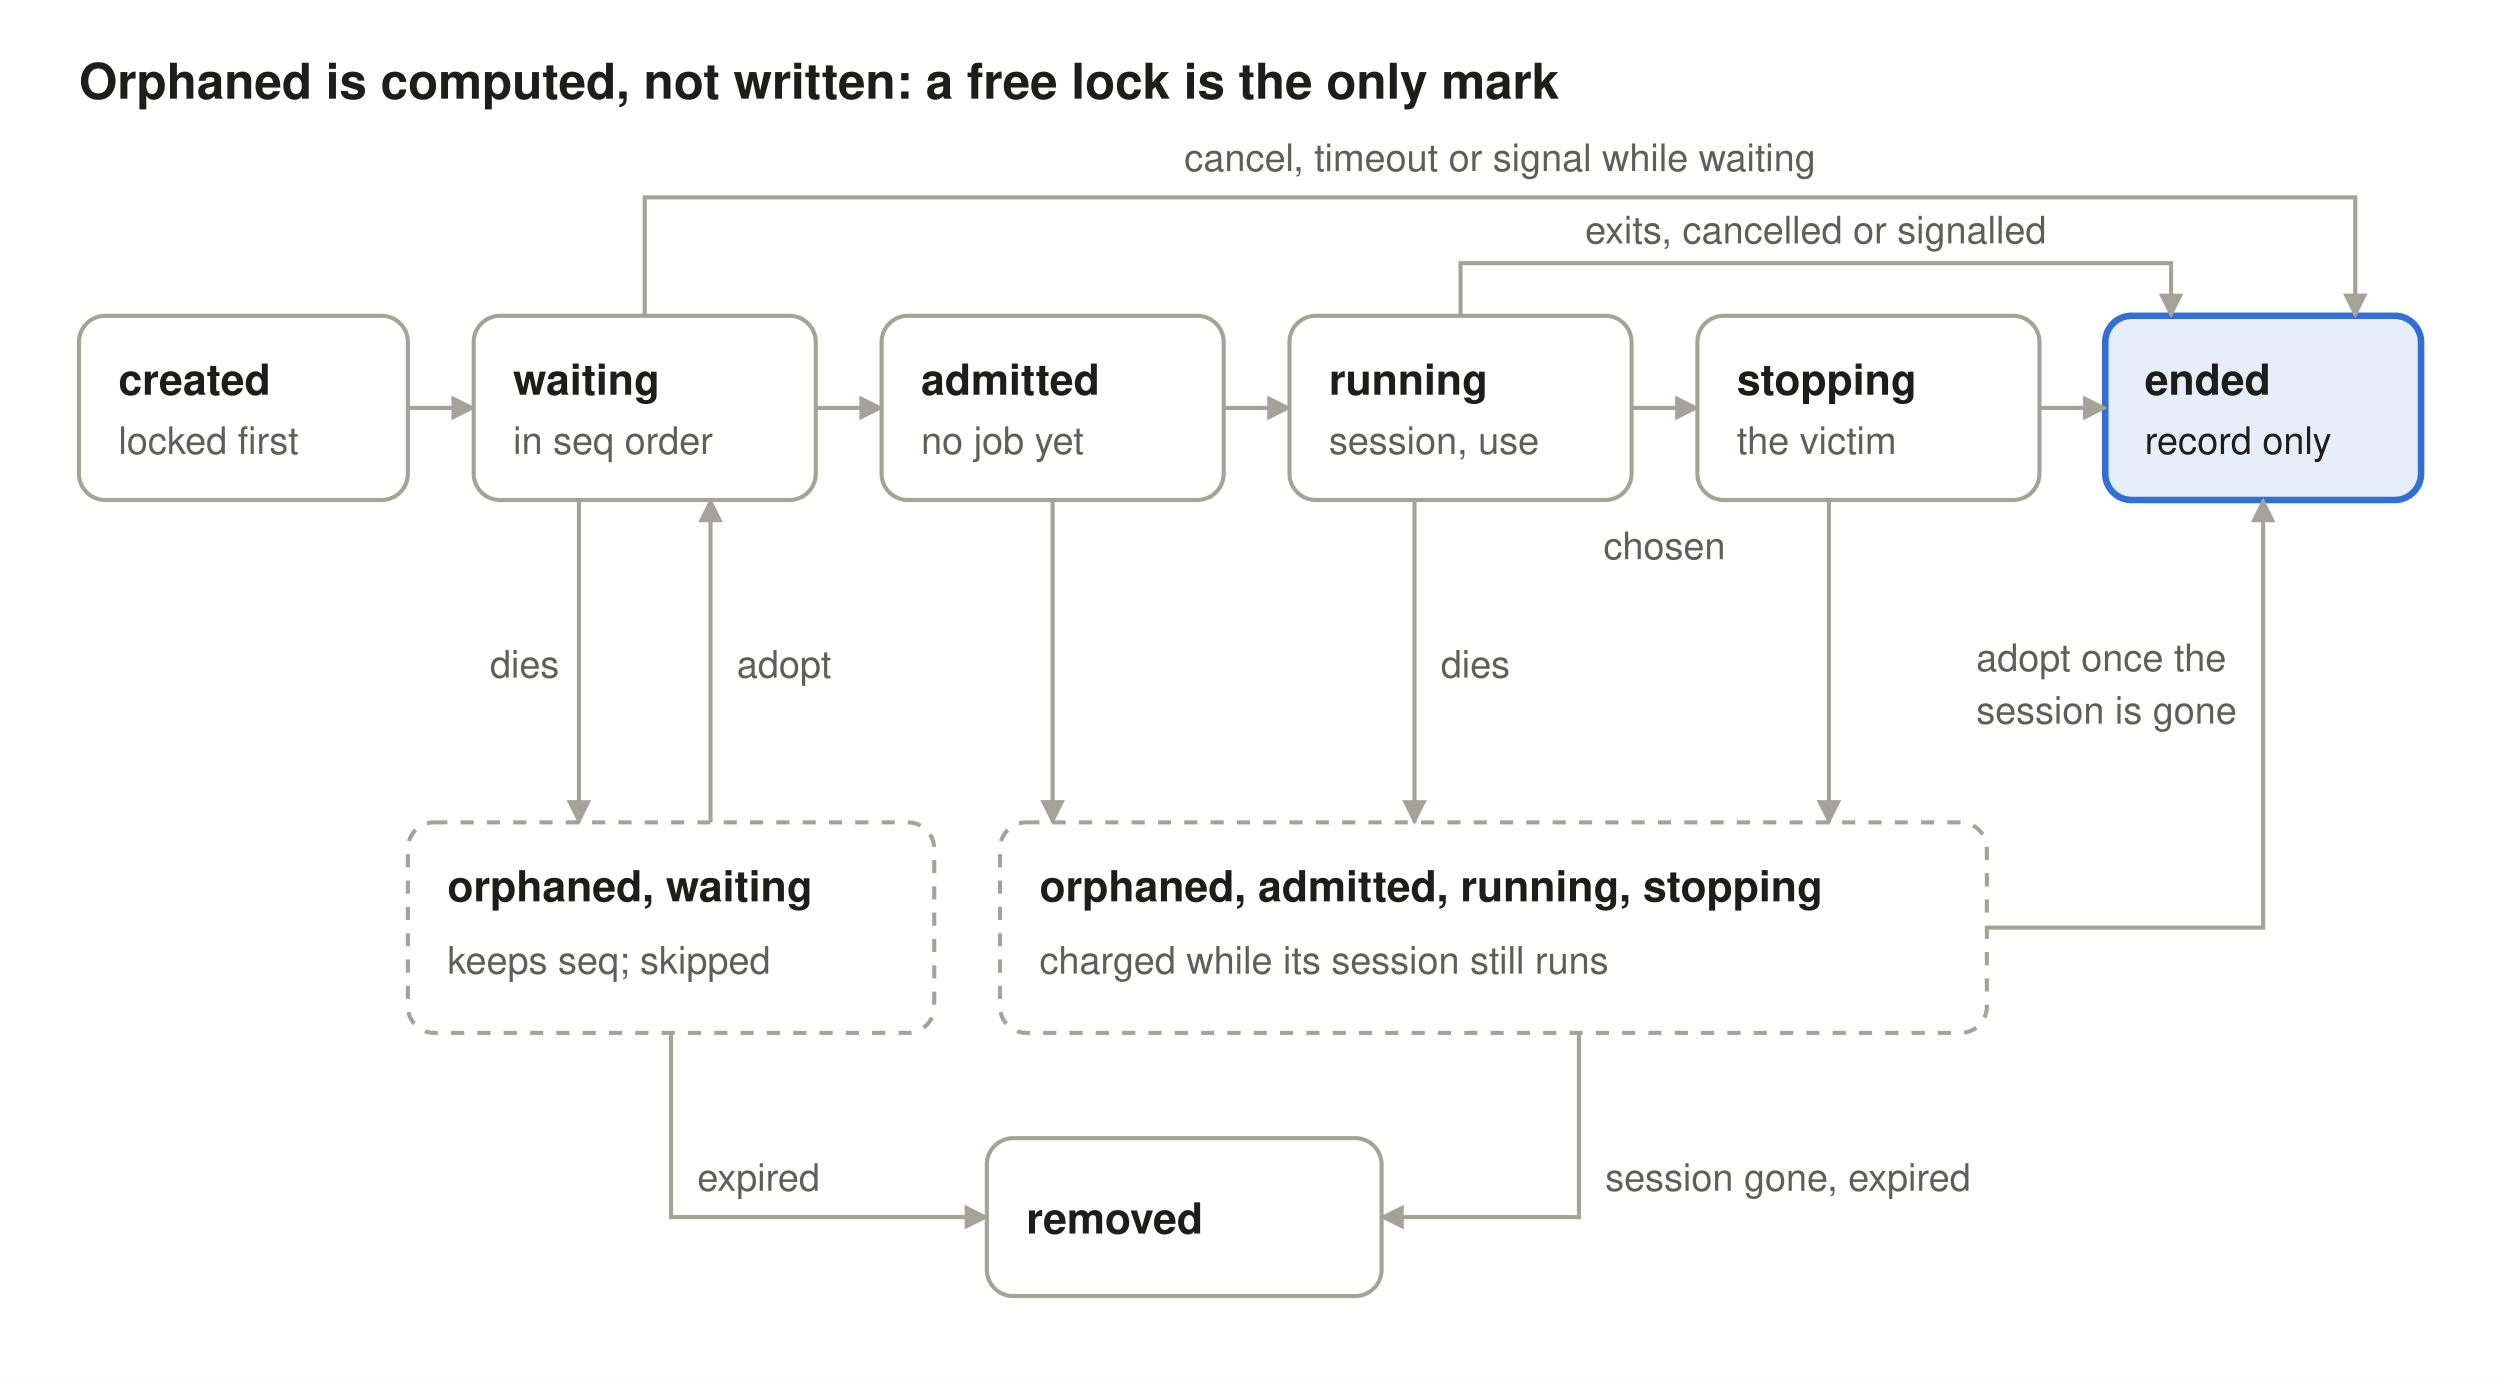
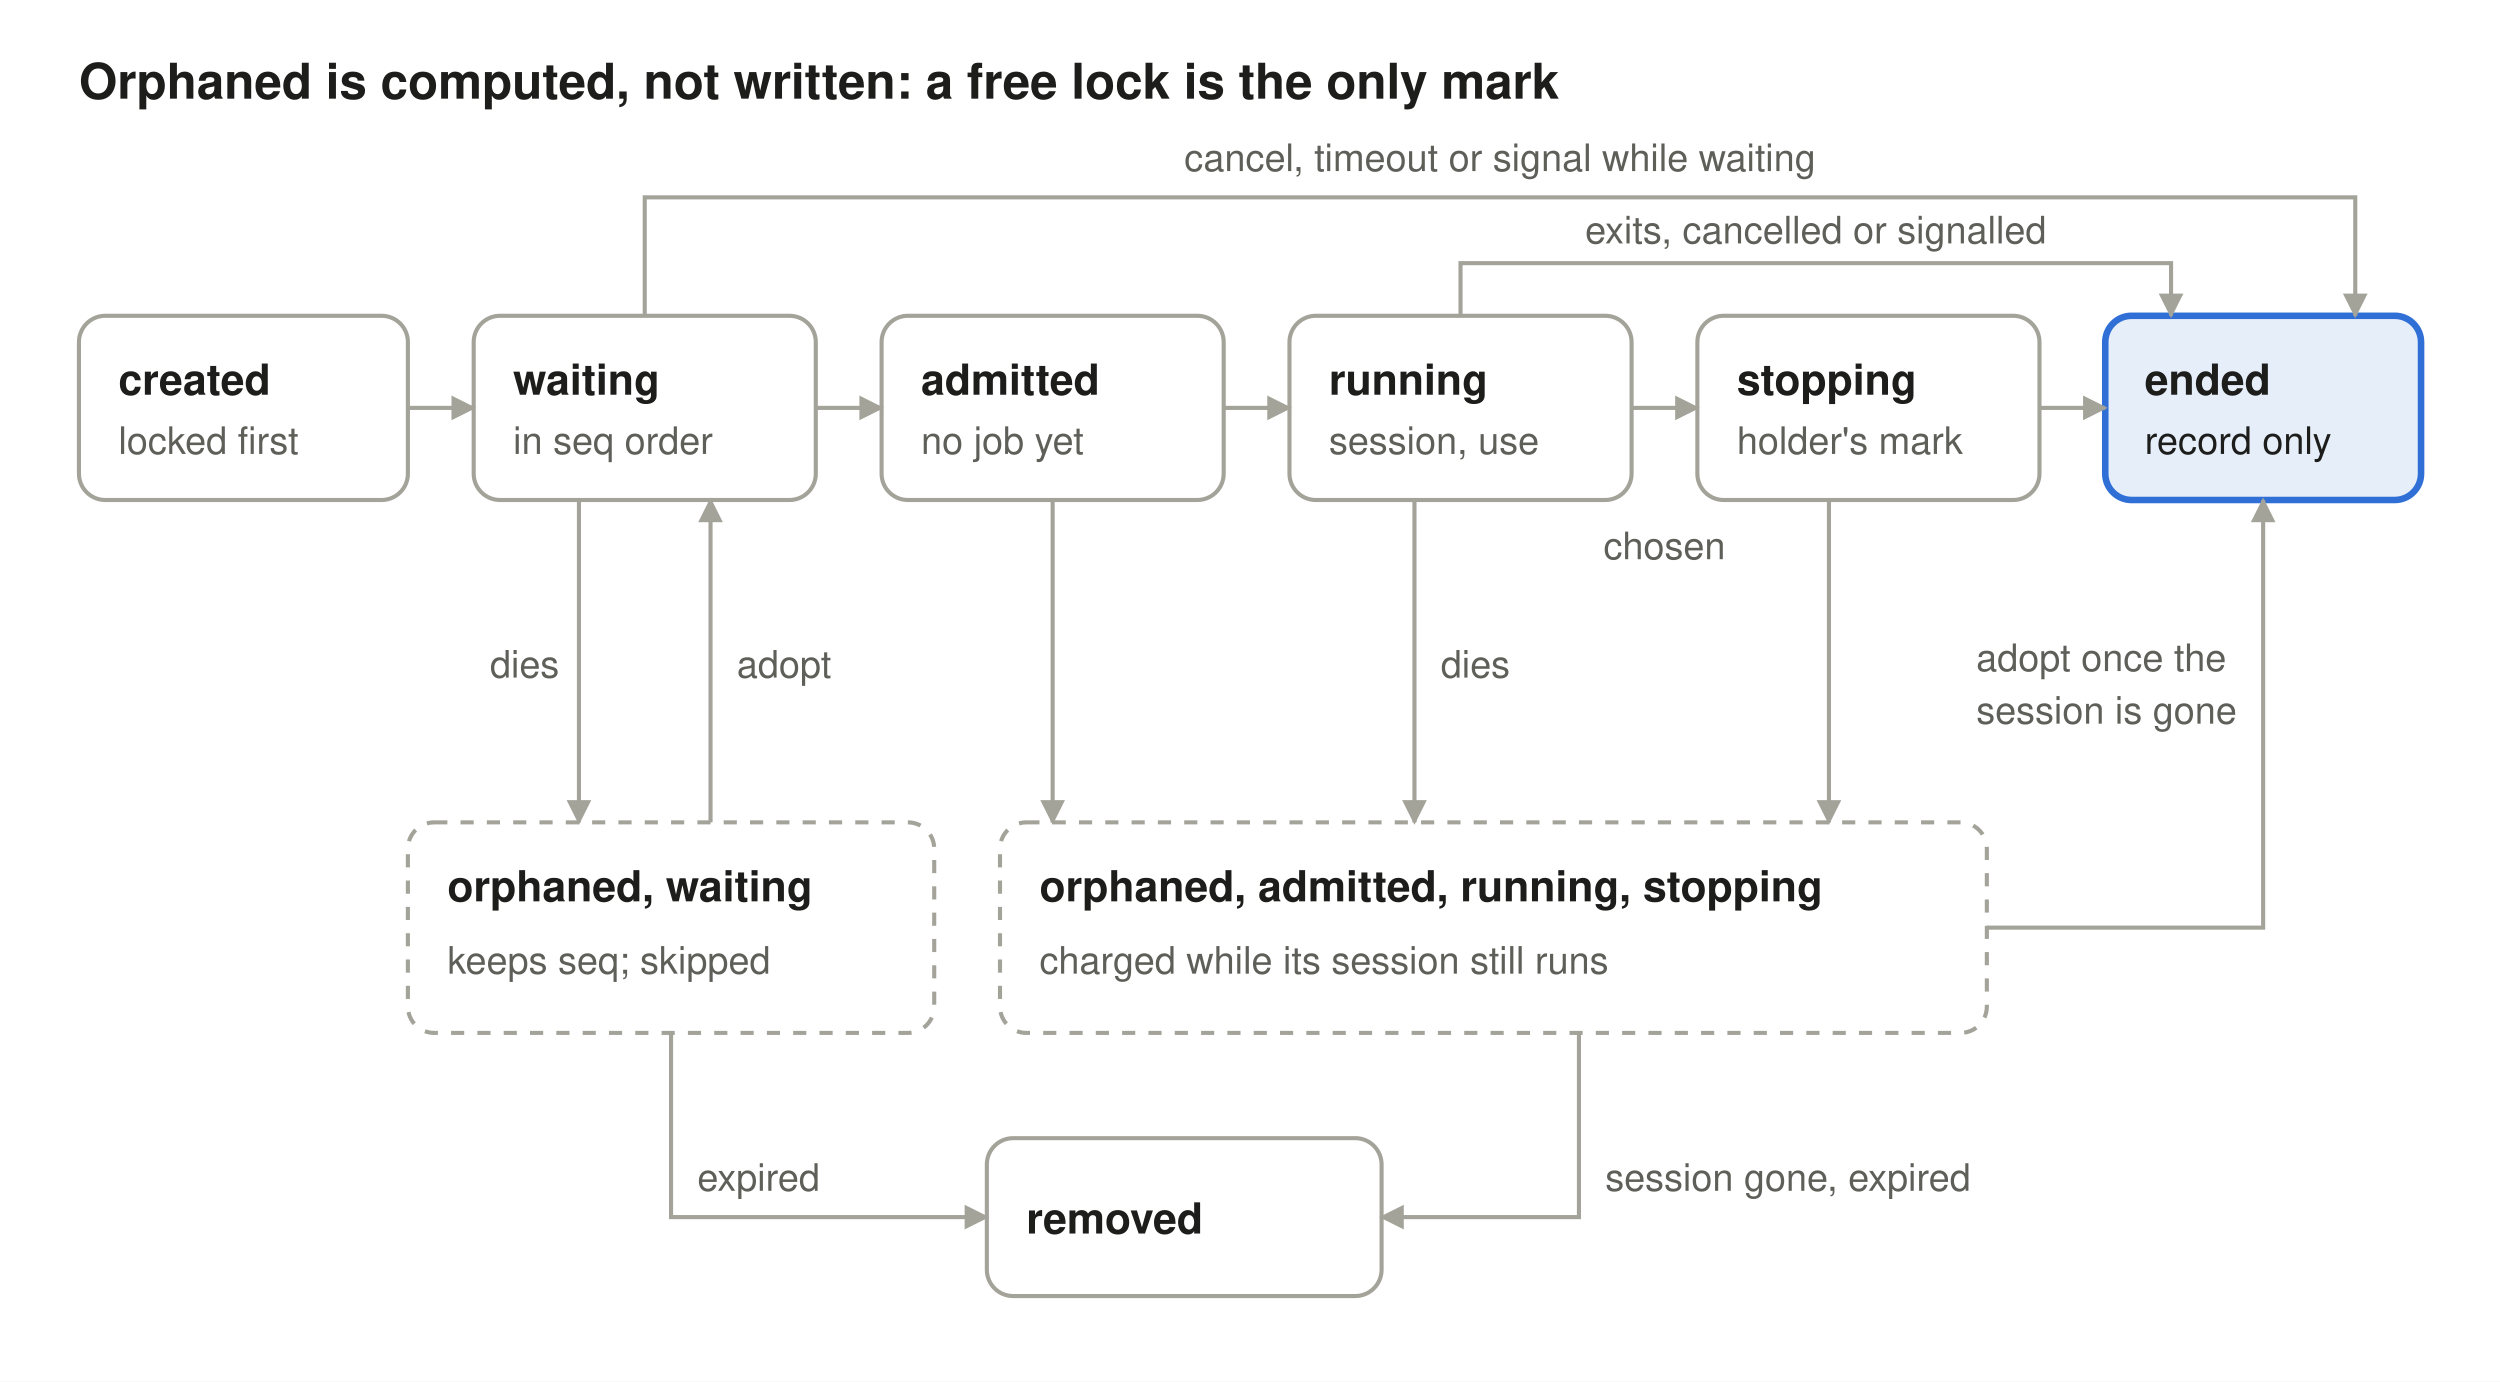
<svg xmlns="http://www.w3.org/2000/svg" viewBox="0 0 760 420" role="img" aria-label="Orphaned is computed, not written: a free lock is the only mark" font-family="-apple-system, BlinkMacSystemFont, 'Segoe UI', Helvetica, Arial, sans-serif" font-size="13">
  <style>
    .bg { fill: #ffffff; }
    .ink { fill: #1d1d1b; }
    .quiet { fill: #5f5f5a; }
    .box { fill: none; stroke: #a3a39a; stroke-width: 1.25; }
    .seen { fill: none; stroke: #a3a39a; stroke-width: 1.25; stroke-dasharray: 4 4; }
    .accent { fill: #2f6fd6; fill-opacity: 0.12; stroke: #2f6fd6; stroke-width: 2; }
    .wire { fill: none; stroke: #a3a39a; stroke-width: 1.25; }
    .head { fill: #a3a39a; }
    .name { font-weight: 600; }
    .small { font-size: 11.5px; }
    @media (prefers-color-scheme: dark) {
      .bg { fill: #0d1117; }
      .ink { fill: #ececea; }
      .quiet { fill: #a9a9a3; }
      .box, .seen, .wire { stroke: #8a8a82; }
      .accent { fill: #6aa0ff; stroke: #6aa0ff; }
      .head { fill: #8a8a82; }
    }
  </style>
  <defs>
    <marker id="st-arrow" viewBox="0 0 10 10" refX="9" refY="5" markerWidth="6" markerHeight="6" orient="auto-start-reverse">
      <path class="head" d="M0 0L10 5L0 10z" />
    </marker>
  </defs>
  <rect class="bg" width="760" height="420" />
  <text class="ink name" x="24" y="30" font-size="15">Orphaned is computed, not written: a free lock is the only mark</text>
  <rect class="box" x="24" y="96" width="100" height="56" rx="8" />
  <text class="ink name" x="36" y="120">created</text>
  <text class="quiet small" x="36" y="138">locked first</text>
  <rect class="box" x="144" y="96" width="104" height="56" rx="8" />
  <text class="ink name" x="156" y="120">waiting</text>
  <text class="quiet small" x="156" y="138">in seq order</text>
  <rect class="box" x="268" y="96" width="104" height="56" rx="8" />
  <text class="ink name" x="280" y="120">admitted</text>
  <text class="quiet small" x="280" y="138">no job yet</text>
  <rect class="box" x="392" y="96" width="104" height="56" rx="8" />
  <text class="ink name" x="404" y="120">running</text>
  <text class="quiet small" x="404" y="138">session, use</text>
  <rect class="box" x="516" y="96" width="104" height="56" rx="8" />
  <text class="ink name" x="528" y="120">stopping</text>
-   <text class="quiet small" x="528" y="138">the victim</text>
+   <text class="quiet small" x="528" y="138">holder's mark</text>
  <rect class="accent" x="640" y="96" width="96" height="56" rx="8" />
  <text class="ink name" x="652" y="120">ended</text>
  <text class="ink small" x="652" y="138">record only</text>
  <rect class="seen" x="124" y="250" width="160" height="64" rx="8" />
  <text class="ink name" x="136" y="274">orphaned, waiting</text>
  <text class="quiet small" x="136" y="296">keeps seq; skipped</text>
  <rect class="seen" x="304" y="250" width="300" height="64" rx="8" />
  <text class="ink name" x="316" y="274">orphaned, admitted, running, stopping</text>
  <text class="quiet small" x="316" y="296">charged while its session still runs</text>
  <rect class="box" x="300" y="346" width="120" height="48" rx="8" />
  <text class="ink name" x="312" y="375">removed</text>
  <g>
    <path class="wire" d="M124 124H144" marker-end="url(#st-arrow)" />
    <path class="wire" d="M248 124H268" marker-end="url(#st-arrow)" />
    <path class="wire" d="M372 124H392" marker-end="url(#st-arrow)" />
    <path class="wire" d="M496 124H516" marker-end="url(#st-arrow)" />
    <path class="wire" d="M620 124H640" marker-end="url(#st-arrow)" />
    <path class="wire" d="M196 96V60H716V96" marker-end="url(#st-arrow)" />
    <path class="wire" d="M444 96V80H660V96" marker-end="url(#st-arrow)" />
    <path class="wire" d="M176 152V250" marker-end="url(#st-arrow)" />
    <path class="wire" d="M216 250V152" marker-end="url(#st-arrow)" />
    <path class="wire" d="M320 152V250" marker-end="url(#st-arrow)" />
    <path class="wire" d="M430 152V250" marker-end="url(#st-arrow)" />
    <path class="wire" d="M556 152V250" marker-end="url(#st-arrow)" />
    <path class="wire" d="M604 282H688V152" marker-end="url(#st-arrow)" />
    <path class="wire" d="M204 314V370H300" marker-end="url(#st-arrow)" />
    <path class="wire" d="M480 314V370H420" marker-end="url(#st-arrow)" />
  </g>
  <text class="quiet small" x="456" y="52" text-anchor="middle">cancel, timeout or signal while waiting</text>
  <text class="quiet small" x="552" y="74" text-anchor="middle">exits, cancelled or signalled</text>
  <text class="quiet small" x="506" y="170" text-anchor="middle">chosen</text>
  <text class="quiet small" x="170" y="206" text-anchor="end">dies</text>
  <text class="quiet small" x="224" y="206">adopt</text>
  <text class="quiet small" x="438" y="206">dies</text>
  <text class="quiet small" text-anchor="end">
    <tspan x="680" y="204">adopt once the</tspan>
    <tspan x="680" y="220">session is gone</tspan>
  </text>
  <text class="quiet small" x="212" y="362">expired</text>
  <text class="quiet small" x="488" y="362">session gone, expired</text>
</svg>
